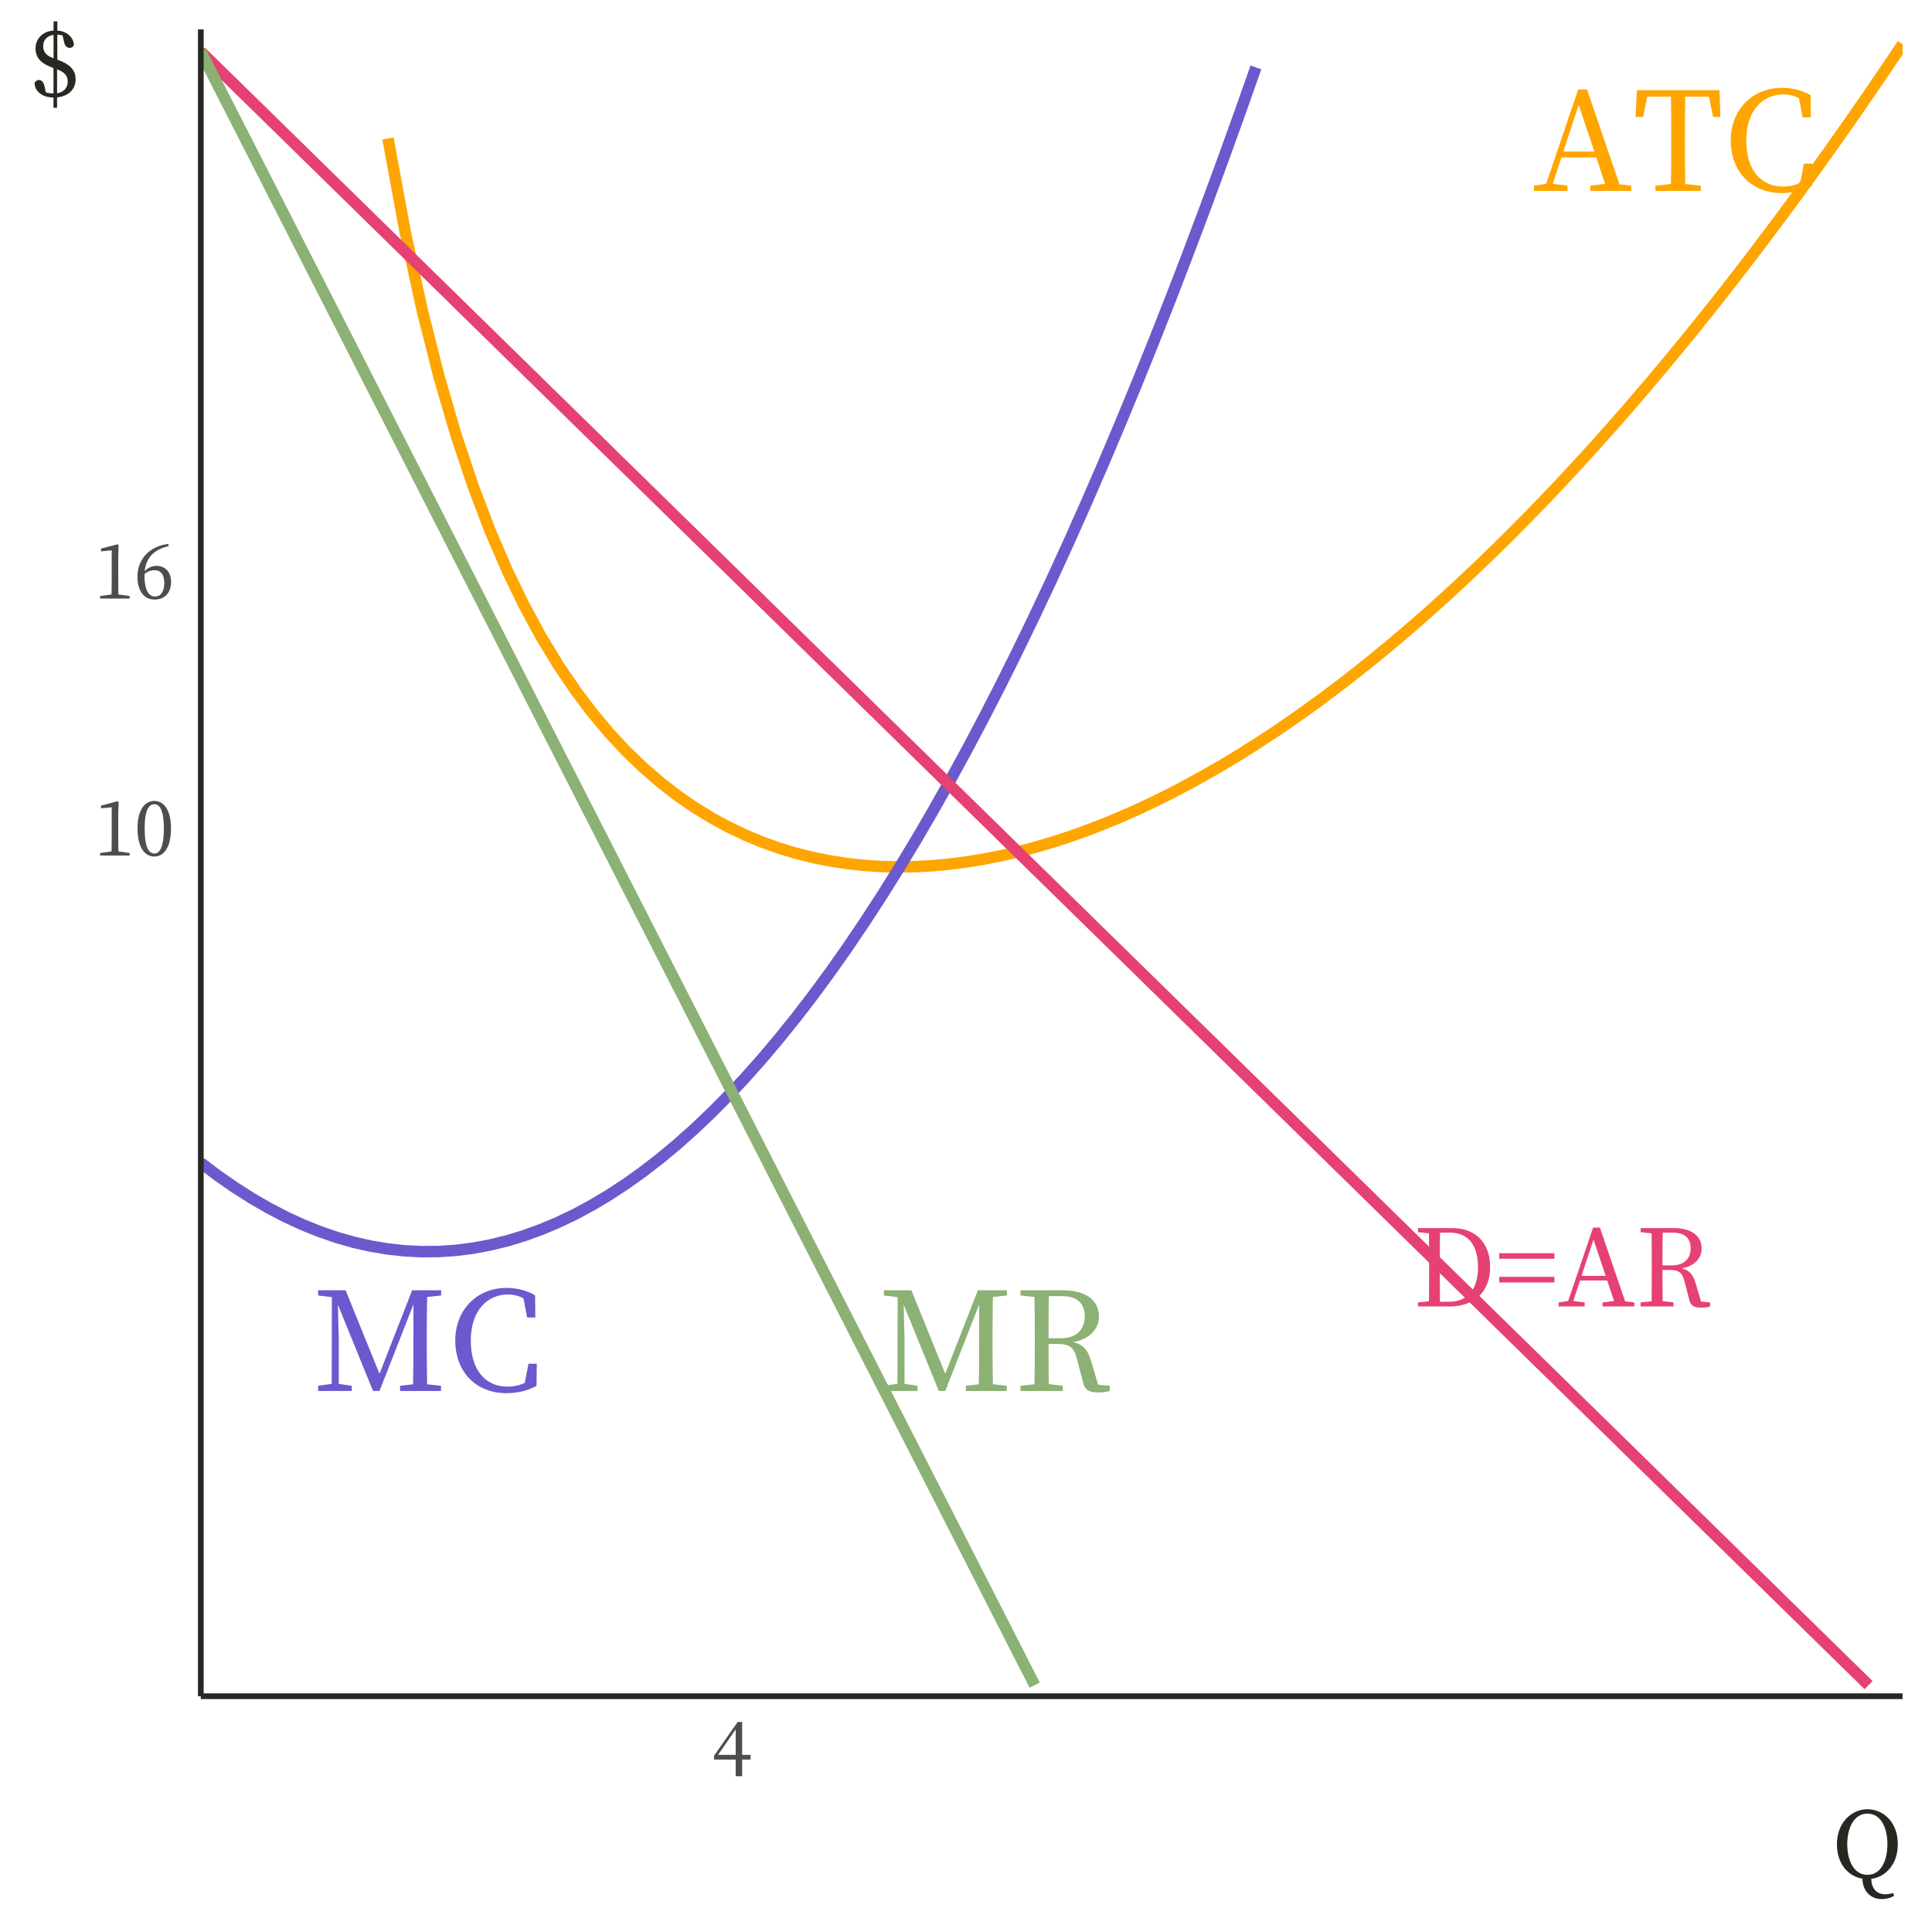
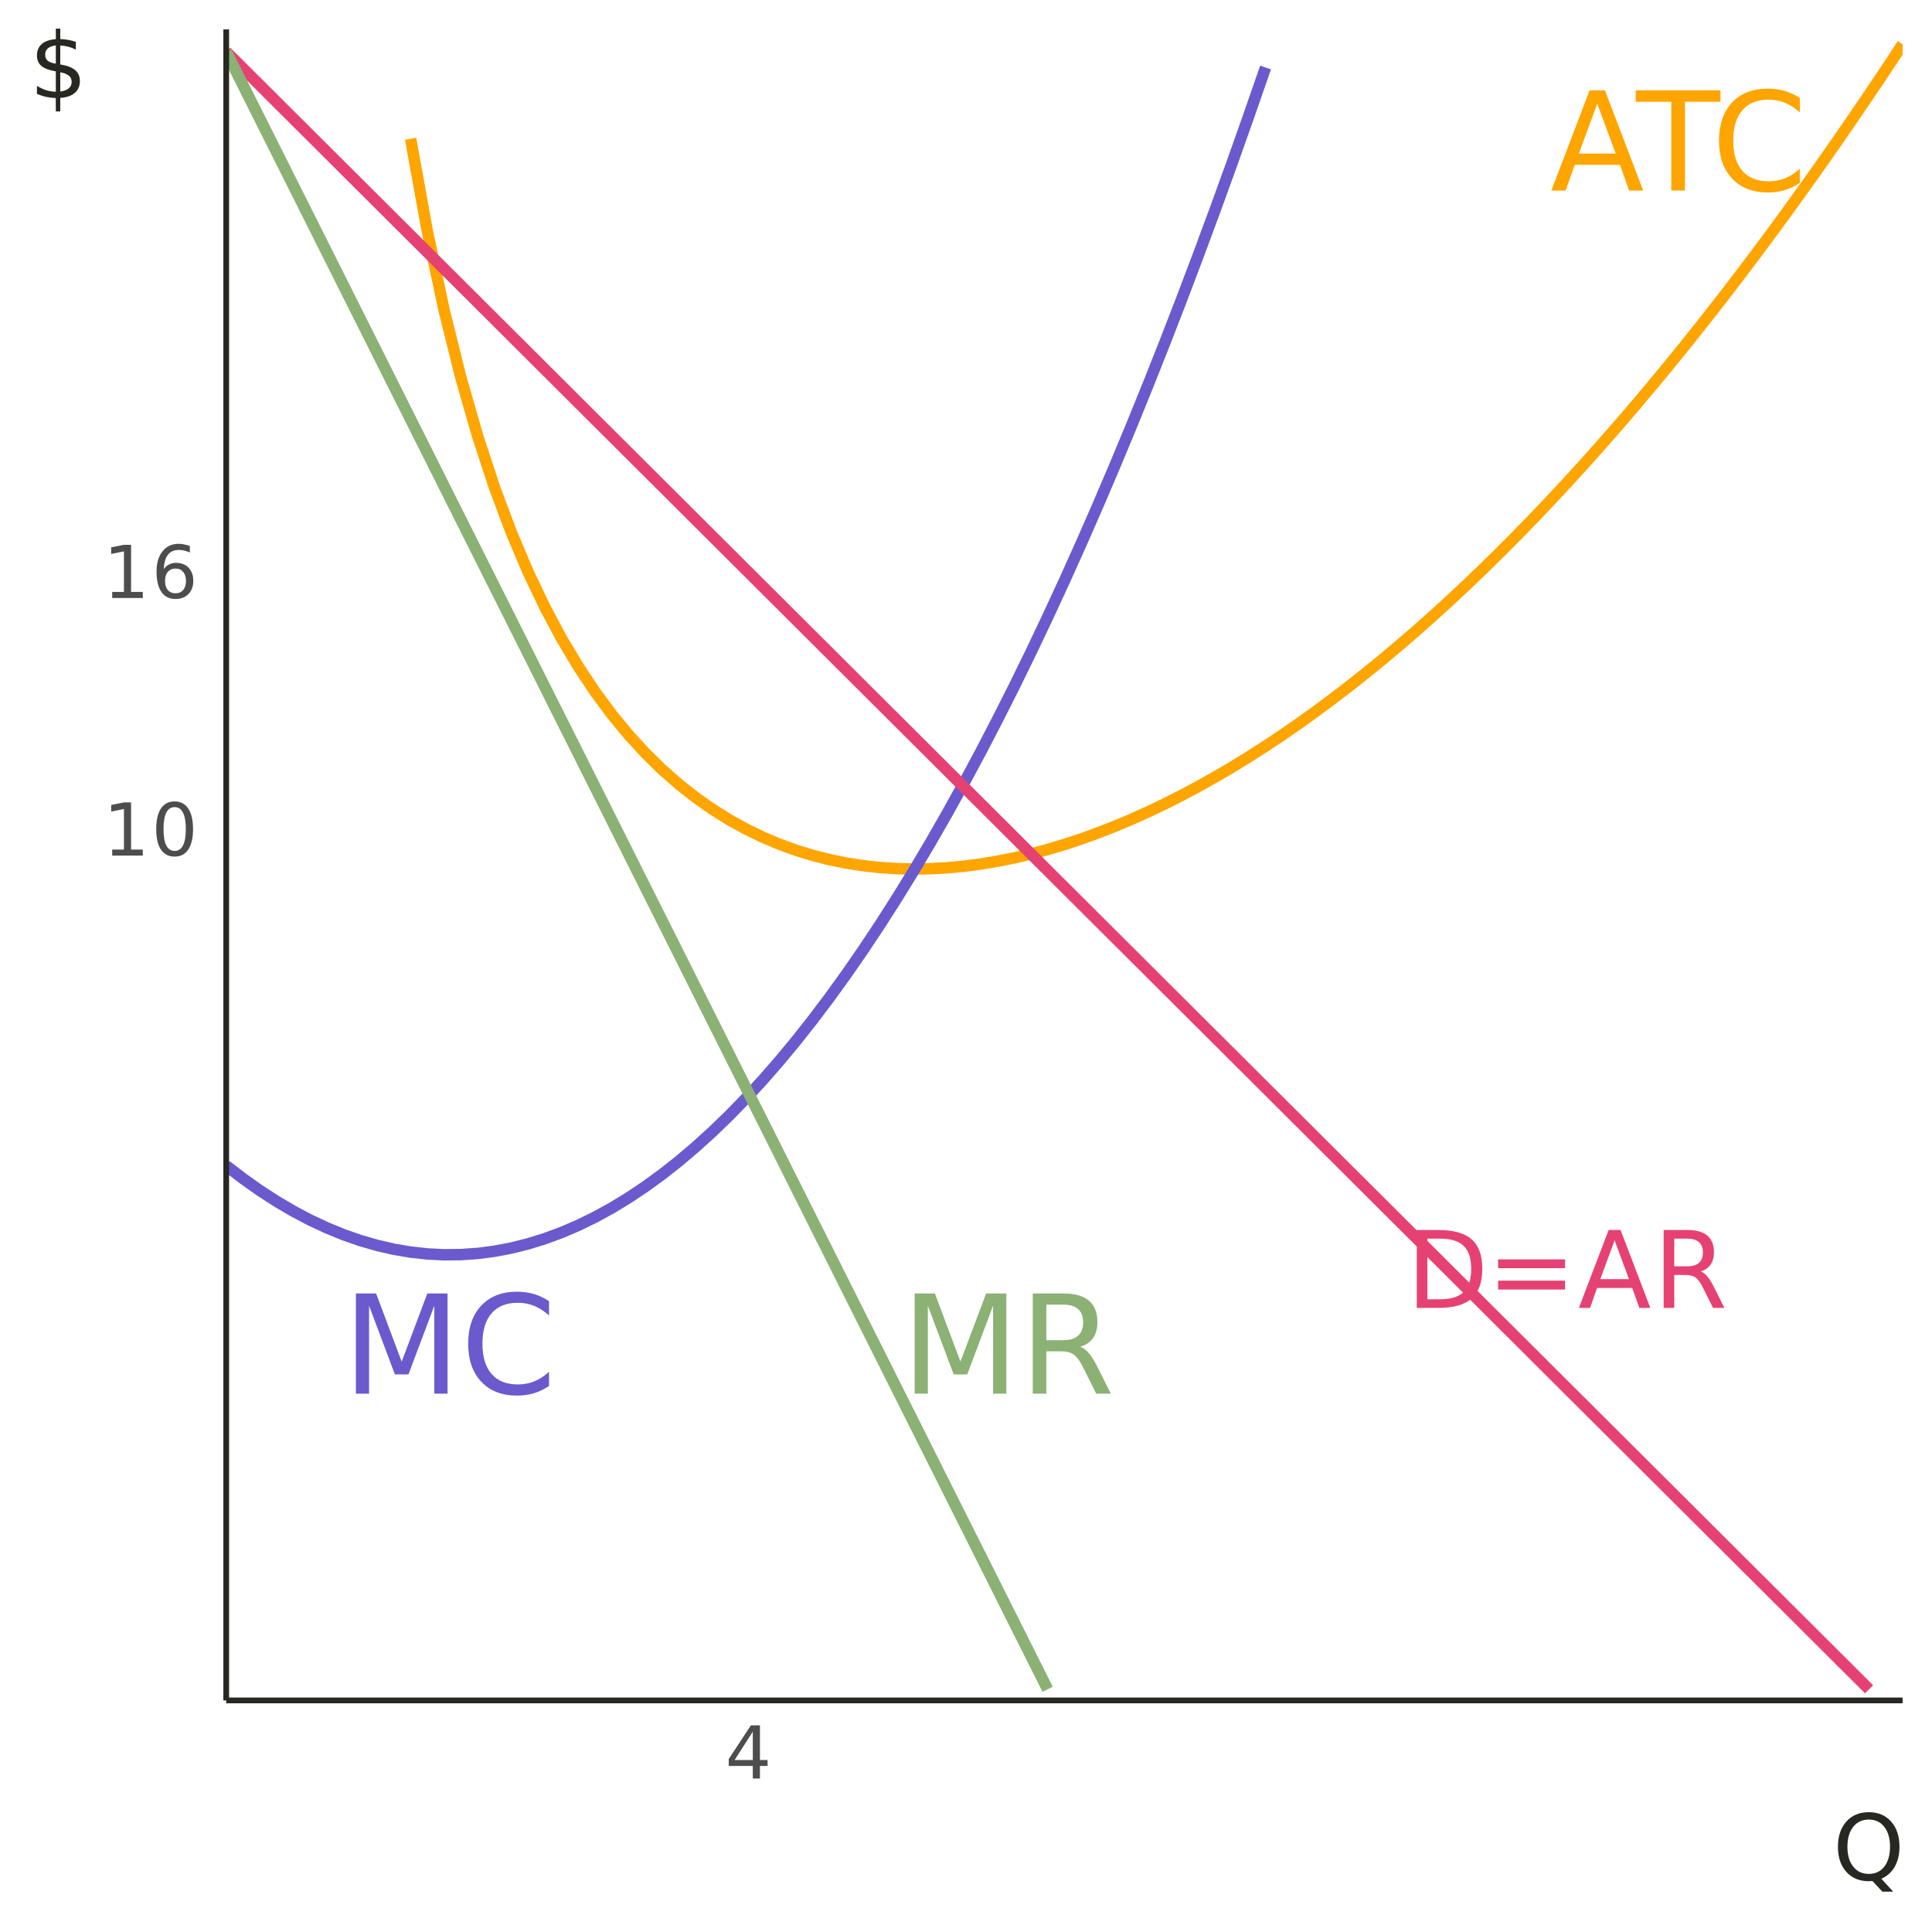
- <svg xmlns="http://www.w3.org/2000/svg" xmlns:xlink="http://www.w3.org/1999/xlink" width="360pt" height="360pt" viewBox="0 0 360 360" version="1.1">
+ <svg xmlns="http://www.w3.org/2000/svg" xmlns:xlink="http://www.w3.org/1999/xlink" width="360" height="360" viewBox="0 0 360 360">
  <defs>
    <g>
-       <symbol overflow="visible" id="glyph0-0">
-         <path style="stroke:none;" d="M 2.562 3.078 L 23.047 3.078 L 23.047 -22.531 L 2.562 -22.531 Z M 12.812 -10.781 L 4.656 -21.25 L 20.953 -21.25 Z M 13.625 -9.734 L 21.766 -20.203 L 21.766 0.75 Z M 4.656 1.797 L 12.812 -8.688 L 20.953 1.797 Z M 3.844 -20.203 L 11.984 -9.734 L 3.844 0.75 Z M 3.844 -20.203 " />
-       </symbol>
-       <symbol overflow="visible" id="glyph0-1">
-         <path style="stroke:none;" d="M 5.688 -7.328 L 8.547 -16.031 L 11.469 -7.328 Z M 16.141 -1.234 L 10.094 -18.906 L 8.453 -18.906 L 2.484 -1.328 L 0.203 -0.969 L 0.203 0 L 6.453 0 L 6.453 -0.969 L 3.719 -1.328 L 5.328 -6.219 L 11.828 -6.219 L 13.469 -1.312 L 10.703 -0.969 L 10.703 0 L 18.344 0 L 18.344 -0.969 Z M 16.141 -1.234 " />
-       </symbol>
-       <symbol overflow="visible" id="glyph0-2">
-         <path style="stroke:none;" d="M 14.219 -17.547 L 15 -13.781 L 16.359 -13.781 L 16.188 -18.766 L 0.797 -18.766 L 0.562 -13.781 L 1.969 -13.781 L 2.734 -17.547 L 7.141 -17.547 C 7.203 -15.078 7.203 -12.578 7.203 -10.062 L 7.203 -8.688 C 7.203 -6.172 7.203 -3.719 7.141 -1.281 L 4.25 -0.969 L 4.25 0 L 12.703 0 L 12.703 -0.969 L 9.812 -1.281 C 9.75 -3.734 9.75 -6.219 9.75 -8.688 L 9.75 -10.062 C 9.75 -12.578 9.75 -15.078 9.812 -17.547 Z M 14.219 -17.547 " />
-       </symbol>
-       <symbol overflow="visible" id="glyph0-3">
-         <path style="stroke:none;" d="M 15 -5.078 L 14.312 -1.516 C 13.234 -1 12.141 -0.812 11.094 -0.812 C 7.062 -0.812 4.25 -3.797 4.25 -9.406 C 4.25 -14.984 7.328 -17.984 11.188 -17.984 C 12.141 -17.984 13.094 -17.766 14.062 -17.281 L 14.75 -13.703 L 16.281 -13.703 L 16.234 -17.828 C 14.391 -18.906 12.5 -19.203 10.891 -19.203 C 5.406 -19.203 1.359 -15.141 1.359 -9.406 C 1.359 -3.562 5.219 0.406 10.891 0.406 C 12.875 0.406 14.75 0 16.5 -0.953 L 16.547 -5.078 Z M 15 -5.078 " />
-       </symbol>
-       <symbol overflow="visible" id="glyph0-4">
-         <path style="stroke:none;" d="M 24 -17.797 L 24 -18.766 L 18.594 -18.766 L 12.516 -3.203 L 6.203 -18.766 L 1.078 -18.766 L 1.078 -17.797 L 3.641 -17.484 L 3.609 -1.328 L 1.078 -0.969 L 1.078 0 L 7.344 0 L 7.344 -0.969 L 4.922 -1.328 L 4.922 -10.219 C 4.922 -10.344 4.812 -13.625 4.766 -16.078 L 11.312 0 L 12.516 0 L 18.844 -16.141 L 18.828 -8.609 C 18.828 -6.141 18.828 -3.688 18.766 -1.25 L 16.344 -0.969 L 16.344 0 L 23.969 0 L 23.969 -0.969 L 21.391 -1.25 C 21.328 -3.734 21.328 -6.219 21.328 -8.688 L 21.328 -10.062 C 21.328 -12.578 21.328 -15.078 21.391 -17.516 Z M 24 -17.797 " />
-       </symbol>
-       <symbol overflow="visible" id="glyph0-5">
-         <path style="stroke:none;" d="M 6.484 -9.828 C 6.484 -12.734 6.484 -15.188 6.531 -17.672 L 8.969 -17.672 C 11.906 -17.672 13.234 -16.281 13.234 -13.875 C 13.234 -11.547 11.75 -9.828 8.766 -9.828 Z M 15.719 -1.172 L 14.422 -5.578 C 13.781 -7.734 12.828 -8.734 11.062 -9.109 C 14.266 -9.688 15.875 -11.656 15.875 -13.859 C 15.875 -16.953 13.375 -18.766 9.109 -18.766 L 1.25 -18.766 L 1.25 -17.797 L 3.859 -17.516 C 3.922 -15.062 3.922 -12.578 3.922 -10.062 L 3.922 -8.688 C 3.922 -6.172 3.922 -3.719 3.859 -1.25 L 1.25 -0.969 L 1.25 0 L 9.141 0 L 9.141 -0.969 L 6.531 -1.281 C 6.484 -3.688 6.484 -6.141 6.484 -8.766 L 7.969 -8.766 C 10.297 -8.766 11.219 -8.25 11.781 -5.969 L 12.938 -1.516 C 13.234 -0.203 14.031 0.281 15.781 0.281 C 16.641 0.281 17.359 0.172 17.906 0 L 17.906 -0.969 Z M 15.719 -1.172 " />
-       </symbol>
-       <symbol overflow="visible" id="glyph1-0">
-         <path style="stroke:none;" d="M 1.984 2.391 L 17.922 2.391 L 17.922 -17.531 L 1.984 -17.531 Z M 9.953 -8.391 L 3.625 -16.531 L 16.297 -16.531 Z M 10.594 -7.562 L 16.938 -15.719 L 16.938 0.578 Z M 3.625 1.391 L 9.953 -6.75 L 16.297 1.391 Z M 2.984 -15.719 L 9.328 -7.562 L 2.984 0.578 Z M 2.984 -15.719 " />
-       </symbol>
-       <symbol overflow="visible" id="glyph1-1">
-         <path style="stroke:none;" d="M 5.078 -0.875 C 5.047 -2.844 5.047 -4.844 5.047 -7.047 L 5.047 -7.812 C 5.047 -9.828 5.047 -11.812 5.078 -13.75 L 6.969 -13.75 C 10.281 -13.75 12.156 -11.5 12.156 -7.297 C 12.156 -3.25 10.281 -0.875 6.797 -0.875 Z M 0.969 -14.609 L 0.969 -13.844 L 3.016 -13.625 C 3.047 -11.719 3.047 -9.766 3.047 -7.812 L 3.047 -7.047 C 3.047 -4.844 3.047 -2.891 3.016 -0.969 L 0.969 -0.75 L 0.969 0 L 6.938 0 C 11.281 0 14.422 -2.609 14.422 -7.297 C 14.422 -12 11.578 -14.609 7.328 -14.609 Z M 0.969 -14.609 " />
-       </symbol>
-       <symbol overflow="visible" id="glyph1-2">
-         <path style="stroke:none;" d="M 10.938 -4.469 L 10.938 -5.516 L 0.656 -5.516 L 0.656 -4.469 Z M 10.938 -8.891 L 10.938 -9.922 L 0.656 -9.922 L 0.656 -8.891 Z M 10.938 -8.891 " />
-       </symbol>
-       <symbol overflow="visible" id="glyph1-3">
-         <path style="stroke:none;" d="M 4.422 -5.703 L 6.656 -12.469 L 8.922 -5.703 Z M 12.547 -0.953 L 7.844 -14.703 L 6.578 -14.703 L 1.938 -1.031 L 0.156 -0.75 L 0.156 0 L 5.016 0 L 5.016 -0.75 L 2.891 -1.031 L 4.141 -4.844 L 9.203 -4.844 L 10.484 -1.016 L 8.328 -0.75 L 8.328 0 L 14.266 0 L 14.266 -0.75 Z M 12.547 -0.953 " />
-       </symbol>
-       <symbol overflow="visible" id="glyph1-4">
-         <path style="stroke:none;" d="M 5.047 -7.656 C 5.047 -9.906 5.047 -11.812 5.078 -13.75 L 6.969 -13.75 C 9.266 -13.75 10.297 -12.672 10.297 -10.797 C 10.297 -8.984 9.141 -7.656 6.812 -7.656 Z M 12.234 -0.922 L 11.219 -4.344 C 10.719 -6.016 9.984 -6.797 8.609 -7.094 C 11.094 -7.531 12.344 -9.062 12.344 -10.781 C 12.344 -13.188 10.406 -14.609 7.094 -14.609 L 0.969 -14.609 L 0.969 -13.844 L 3.016 -13.625 C 3.047 -11.719 3.047 -9.781 3.047 -7.828 L 3.047 -6.75 C 3.047 -4.797 3.047 -2.891 3.016 -0.969 L 0.969 -0.75 L 0.969 0 L 7.109 0 L 7.109 -0.75 L 5.078 -1 C 5.047 -2.875 5.047 -4.781 5.047 -6.812 L 6.203 -6.812 C 8.016 -6.812 8.719 -6.422 9.156 -4.641 L 10.062 -1.172 C 10.297 -0.156 10.922 0.219 12.266 0.219 C 12.953 0.219 13.5 0.141 13.922 0 L 13.922 -0.75 Z M 12.234 -0.922 " />
-       </symbol>
-       <symbol overflow="visible" id="glyph2-0">
-         <path style="stroke:none;" d="M 1.359 1.625 L 12.234 1.625 L 12.234 -11.969 L 1.359 -11.969 Z M 6.797 -5.719 L 2.469 -11.281 L 11.125 -11.281 Z M 7.234 -5.172 L 11.547 -10.719 L 11.547 0.391 Z M 2.469 0.953 L 6.797 -4.609 L 11.125 0.953 Z M 2.031 -10.719 L 6.359 -5.172 L 2.031 0.391 Z M 2.031 -10.719 " />
-       </symbol>
-       <symbol overflow="visible" id="glyph2-1">
-         <path style="stroke:none;" d="M 4.516 -0.766 C 4.5 -1.547 4.484 -2.359 4.484 -3.141 L 4.484 -7.812 L 4.547 -9.969 L 4.344 -10.109 L 1.281 -9.312 L 1.281 -8.797 L 3.266 -8.984 L 3.266 -3.141 C 3.266 -2.359 3.25 -1.547 3.234 -0.766 L 1.109 -0.469 L 1.109 0 L 6.609 0 L 6.609 -0.469 Z M 4.516 -0.766 " />
-       </symbol>
-       <symbol overflow="visible" id="glyph2-2">
-         <path style="stroke:none;" d="M 1.938 -5.062 C 1.938 -8.625 2.797 -9.562 3.75 -9.562 C 4.656 -9.562 5.516 -8.625 5.516 -5.062 C 5.516 -1.359 4.656 -0.375 3.75 -0.375 C 2.797 -0.375 1.938 -1.344 1.938 -5.062 Z M 3.75 -10.172 C 2.141 -10.172 0.609 -8.781 0.609 -5.062 C 0.609 -1.203 2.141 0.188 3.75 0.188 C 5.312 0.188 6.844 -1.203 6.844 -5.062 C 6.844 -8.781 5.312 -10.172 3.75 -10.172 Z M 3.75 -10.172 " />
-       </symbol>
-       <symbol overflow="visible" id="glyph2-3">
-         <path style="stroke:none;" d="M 1.906 -4.562 C 2.484 -5.094 3.188 -5.281 3.812 -5.281 C 4.875 -5.281 5.594 -4.547 5.594 -2.875 C 5.594 -1.203 4.875 -0.375 3.859 -0.375 C 2.641 -0.375 1.906 -1.688 1.906 -4.266 Z M 6.328 -10.172 C 2.656 -9.734 0.594 -7.156 0.594 -4.078 C 0.594 -1.406 1.828 0.188 3.812 0.188 C 5.609 0.188 6.859 -1 6.859 -3.094 C 6.859 -4.922 5.781 -6.094 4.156 -6.094 C 3.344 -6.094 2.562 -5.75 1.938 -5.109 C 2.203 -7.547 3.578 -9.109 6.422 -9.781 Z M 6.328 -10.172 " />
-       </symbol>
-       <symbol overflow="visible" id="glyph2-4">
-         <path style="stroke:none;" d="M 1.156 -3.969 L 4.438 -8.719 L 4.438 -3.969 Z M 7.219 -3.969 L 5.641 -3.969 L 5.641 -10.109 L 4.812 -10.109 L 0.406 -3.812 L 0.406 -3.094 L 4.438 -3.094 L 4.438 0 L 5.641 0 L 5.641 -3.094 L 7.219 -3.094 Z M 7.219 -3.969 " />
-       </symbol>
-       <symbol overflow="visible" id="glyph3-0">
-         <path style="stroke:none;" d="M 1.703 2.047 L 15.297 2.047 L 15.297 -14.953 L 1.703 -14.953 Z M 8.5 -7.156 L 3.094 -14.109 L 13.906 -14.109 Z M 9.047 -6.453 L 14.453 -13.406 L 14.453 0.5 Z M 3.094 1.188 L 8.5 -5.766 L 13.906 1.188 Z M 2.547 -13.406 L 7.953 -6.453 L 2.547 0.5 Z M 2.547 -13.406 " />
-       </symbol>
-       <symbol overflow="visible" id="glyph3-1">
-         <path style="stroke:none;" d="M 2.828 -6.234 C 2.828 -9.156 4 -11.938 6.594 -11.938 C 9.188 -11.938 10.312 -9.156 10.312 -6.234 C 10.312 -3.297 9.188 -0.531 6.594 -0.531 C 4 -0.531 2.828 -3.297 2.828 -6.234 Z M 11.375 2.859 C 10.797 3.016 10.359 3.094 9.938 3.094 C 8.344 3.094 7.344 2.062 7.312 0.219 C 9.969 -0.141 12.25 -2.484 12.25 -6.234 C 12.25 -10.438 9.484 -12.75 6.594 -12.75 C 3.672 -12.75 0.906 -10.312 0.906 -6.234 C 0.906 -2.469 3.094 -0.234 5.656 0.188 C 5.688 2.234 6.938 3.984 9.281 3.984 C 10.047 3.984 10.906 3.781 11.562 3.359 Z M 11.375 2.859 " />
-       </symbol>
-       <symbol overflow="visible" id="glyph3-2">
-         <path style="stroke:none;" d="M 5.156 -5.031 C 6.562 -4.453 7.141 -3.875 7.141 -2.75 C 7.141 -1.547 6.359 -0.734 5.156 -0.562 Z M 4.5 -7.078 C 3.25 -7.516 2.562 -8.188 2.562 -9.328 C 2.562 -10.562 3.359 -11.281 4.5 -11.453 Z M 5.203 -6.812 L 5.203 -11.484 C 5.531 -11.469 5.844 -11.422 6.188 -11.344 L 6.438 -10.172 C 6.641 -9.25 7.109 -9.016 7.5 -9.016 C 7.875 -9.016 8.172 -9.203 8.297 -9.594 C 8.172 -11.078 6.906 -12.125 5.203 -12.25 L 5.203 -13.953 L 4.5 -13.953 L 4.5 -12.25 C 2.531 -12.125 1.141 -10.75 1.141 -8.938 C 1.141 -7.109 2.25 -6.109 4.188 -5.375 L 4.484 -5.266 L 4.484 -0.531 C 4.016 -0.547 3.531 -0.594 3.062 -0.719 L 2.812 -1.891 C 2.594 -2.781 2.203 -3.031 1.766 -3.031 C 1.375 -3.031 1.125 -2.828 0.953 -2.438 C 1.047 -0.828 2.484 0.219 4.484 0.234 L 4.484 2.141 L 5.156 2.141 L 5.156 0.203 C 7.281 0 8.609 -1.312 8.609 -3.141 C 8.609 -4.672 7.844 -5.859 5.328 -6.781 Z M 5.203 -6.812 " />
-       </symbol>
+       <g id="glyph-0-0">
+         <path d="M 1.281 4.531 L 1.281 -18.062 L 14.078 -18.062 L 14.078 4.531 Z M 2.719 3.094 L 12.656 3.094 L 12.656 -16.625 L 2.719 -16.625 Z M 2.719 3.094 " />
+       </g>
+       <g id="glyph-0-1">
+         <path d="M 8.75 -16.188 L 5.328 -6.891 L 12.188 -6.891 Z M 7.328 -18.672 L 10.188 -18.672 L 17.312 0 L 14.688 0 L 12.984 -4.797 L 4.562 -4.797 L 2.859 0 L 0.203 0 Z M 7.328 -18.672 " />
+       </g>
+       <g id="glyph-0-2">
+         <path d="M -0.078 -18.672 L 15.719 -18.672 L 15.719 -16.547 L 9.094 -16.547 L 9.094 0 L 6.547 0 L 6.547 -16.547 L -0.078 -16.547 Z M -0.078 -18.672 " />
+       </g>
+       <g id="glyph-0-3">
+         <path d="M 16.5 -17.234 L 16.5 -14.562 C 15.645 -15.352 14.734 -15.945 13.766 -16.344 C 12.805 -16.738 11.785 -16.938 10.703 -16.938 C 8.566 -16.938 6.93 -16.281 5.797 -14.969 C 4.66 -13.664 4.094 -11.781 4.094 -9.312 C 4.094 -6.852 4.66 -4.973 5.797 -3.672 C 6.93 -2.367 8.566 -1.719 10.703 -1.719 C 11.785 -1.719 12.805 -1.91 13.766 -2.297 C 14.734 -2.691 15.645 -3.285 16.5 -4.078 L 16.5 -1.438 C 15.613 -0.832 14.676 -0.379 13.688 -0.078 C 12.695 0.211 11.648 0.359 10.547 0.359 C 7.723 0.359 5.5 -0.504 3.875 -2.234 C 2.25 -3.961 1.438 -6.32 1.438 -9.312 C 1.438 -12.312 2.25 -14.676 3.875 -16.406 C 5.5 -18.133 7.723 -19 10.547 -19 C 11.672 -19 12.723 -18.852 13.703 -18.562 C 14.691 -18.27 15.625 -17.828 16.5 -17.234 Z M 16.5 -17.234 " />
+       </g>
+       <g id="glyph-0-4">
+         <path d="M 2.516 -18.672 L 6.281 -18.672 L 11.047 -5.969 L 15.828 -18.672 L 19.594 -18.672 L 19.594 0 L 17.125 0 L 17.125 -16.391 L 12.312 -3.594 L 9.781 -3.594 L 4.969 -16.391 L 4.969 0 L 2.516 0 Z M 2.516 -18.672 " />
+       </g>
+       <g id="glyph-0-5">
+         <path d="M 11.359 -8.75 C 11.898 -8.57 12.426 -8.18 12.938 -7.578 C 13.457 -6.973 13.977 -6.148 14.5 -5.109 L 17.062 0 L 14.344 0 L 11.953 -4.797 C 11.336 -6.047 10.738 -6.875 10.156 -7.281 C 9.582 -7.688 8.797 -7.891 7.797 -7.891 L 5.047 -7.891 L 5.047 0 L 2.516 0 L 2.516 -18.672 L 8.219 -18.672 C 10.352 -18.672 11.941 -18.223 12.984 -17.328 C 14.035 -16.441 14.562 -15.098 14.562 -13.297 C 14.562 -12.117 14.289 -11.141 13.75 -10.359 C 13.207 -9.586 12.41 -9.051 11.359 -8.75 Z M 5.047 -16.594 L 5.047 -9.969 L 8.219 -9.969 C 9.438 -9.969 10.352 -10.25 10.969 -10.812 C 11.594 -11.375 11.906 -12.203 11.906 -13.297 C 11.906 -14.391 11.594 -15.211 10.969 -15.766 C 10.352 -16.316 9.438 -16.594 8.219 -16.594 Z M 5.047 -16.594 " />
+       </g>
+       <g id="glyph-1-0">
+         <path d="M 1 3.516 L 1 -14.047 L 10.953 -14.047 L 10.953 3.516 Z M 2.109 2.406 L 9.844 2.406 L 9.844 -12.922 L 2.109 -12.922 Z M 2.109 2.406 " />
+       </g>
+       <g id="glyph-1-1">
+         <path d="M 3.922 -12.906 L 3.922 -1.609 L 6.297 -1.609 C 8.297 -1.609 9.758 -2.062 10.688 -2.969 C 11.625 -3.883 12.094 -5.32 12.094 -7.281 C 12.094 -9.219 11.625 -10.641 10.688 -11.547 C 9.758 -12.453 8.297 -12.906 6.297 -12.906 Z M 1.953 -14.516 L 5.984 -14.516 C 8.805 -14.516 10.875 -13.93 12.188 -12.766 C 13.5 -11.598 14.156 -9.77 14.156 -7.281 C 14.156 -4.77 13.492 -2.926 12.172 -1.75 C 10.848 -0.582 8.785 0 5.984 0 L 1.953 0 Z M 1.953 -14.516 " />
+       </g>
+       <g id="glyph-1-2">
+         <path d="M 2.109 -9.047 L 14.578 -9.047 L 14.578 -7.406 L 2.109 -7.406 Z M 2.109 -5.078 L 14.578 -5.078 L 14.578 -3.422 L 2.109 -3.422 Z M 2.109 -5.078 " />
+       </g>
+       <g id="glyph-1-3">
+         <path d="M 6.812 -12.594 L 4.141 -5.359 L 9.484 -5.359 Z M 5.703 -14.516 L 7.922 -14.516 L 13.469 0 L 11.422 0 L 10.094 -3.719 L 3.547 -3.719 L 2.234 0 L 0.156 0 Z M 5.703 -14.516 " />
+       </g>
+       <g id="glyph-1-4">
+         <path d="M 8.844 -6.812 C 9.258 -6.664 9.664 -6.359 10.062 -5.891 C 10.469 -5.422 10.875 -4.781 11.281 -3.969 L 13.266 0 L 11.156 0 L 9.297 -3.719 C 8.816 -4.695 8.352 -5.344 7.906 -5.656 C 7.457 -5.977 6.844 -6.141 6.062 -6.141 L 3.922 -6.141 L 3.922 0 L 1.953 0 L 1.953 -14.516 L 6.391 -14.516 C 8.047 -14.516 9.281 -14.164 10.094 -13.469 C 10.914 -12.781 11.328 -11.738 11.328 -10.344 C 11.328 -9.426 11.113 -8.664 10.688 -8.062 C 10.27 -7.457 9.656 -7.039 8.844 -6.812 Z M 3.922 -12.906 L 3.922 -7.75 L 6.391 -7.75 C 7.336 -7.75 8.051 -7.969 8.531 -8.406 C 9.02 -8.844 9.266 -9.488 9.266 -10.344 C 9.266 -11.188 9.02 -11.82 8.531 -12.25 C 8.051 -12.688 7.336 -12.906 6.391 -12.906 Z M 3.922 -12.906 " />
+       </g>
+       <g id="glyph-2-0">
+         <path d="M 0.672 2.406 L 0.672 -9.578 L 7.469 -9.578 L 7.469 2.406 Z M 1.438 1.641 L 6.719 1.641 L 6.719 -8.828 L 1.438 -8.828 Z M 1.438 1.641 " />
+       </g>
+       <g id="glyph-2-1">
+         <path d="M 1.688 -1.125 L 3.875 -1.125 L 3.875 -8.688 L 1.5 -8.203 L 1.5 -9.438 L 3.859 -9.906 L 5.203 -9.906 L 5.203 -1.125 L 7.391 -1.125 L 7.391 0 L 1.688 0 Z M 1.688 -1.125 " />
+       </g>
+       <g id="glyph-2-2">
+         <path d="M 4.328 -9.031 C 3.629 -9.031 3.109 -8.688 2.766 -8 C 2.422 -7.32 2.25 -6.301 2.25 -4.938 C 2.25 -3.582 2.422 -2.566 2.766 -1.891 C 3.109 -1.211 3.629 -0.875 4.328 -0.875 C 5.016 -0.875 5.531 -1.211 5.875 -1.891 C 6.227 -2.566 6.406 -3.582 6.406 -4.938 C 6.406 -6.301 6.227 -7.32 5.875 -8 C 5.531 -8.688 5.016 -9.031 4.328 -9.031 Z M 4.328 -10.094 C 5.43 -10.094 6.273 -9.648 6.859 -8.766 C 7.453 -7.891 7.75 -6.613 7.75 -4.938 C 7.75 -3.27 7.453 -2 6.859 -1.125 C 6.273 -0.25 5.43 0.188 4.328 0.188 C 3.211 0.188 2.359 -0.25 1.766 -1.125 C 1.18 -2 0.891 -3.27 0.891 -4.938 C 0.891 -6.613 1.18 -7.891 1.766 -8.766 C 2.359 -9.648 3.211 -10.094 4.328 -10.094 Z M 4.328 -10.094 " />
+       </g>
+       <g id="glyph-2-3">
+         <path d="M 4.484 -5.484 C 3.879 -5.484 3.398 -5.273 3.047 -4.859 C 2.703 -4.453 2.531 -3.891 2.531 -3.172 C 2.531 -2.461 2.703 -1.898 3.047 -1.484 C 3.398 -1.078 3.879 -0.875 4.484 -0.875 C 5.086 -0.875 5.562 -1.078 5.906 -1.484 C 6.258 -1.898 6.438 -2.461 6.438 -3.172 C 6.438 -3.891 6.258 -4.453 5.906 -4.859 C 5.562 -5.273 5.086 -5.484 4.484 -5.484 Z M 7.156 -9.688 L 7.156 -8.469 C 6.812 -8.625 6.469 -8.742 6.125 -8.828 C 5.781 -8.91 5.441 -8.953 5.109 -8.953 C 4.223 -8.953 3.547 -8.656 3.078 -8.062 C 2.617 -7.469 2.352 -6.566 2.281 -5.359 C 2.539 -5.742 2.867 -6.035 3.266 -6.234 C 3.66 -6.441 4.094 -6.547 4.562 -6.547 C 5.562 -6.547 6.348 -6.242 6.922 -5.641 C 7.504 -5.035 7.797 -4.211 7.797 -3.172 C 7.797 -2.16 7.492 -1.348 6.891 -0.734 C 6.285 -0.117 5.484 0.188 4.484 0.188 C 3.336 0.188 2.461 -0.25 1.859 -1.125 C 1.254 -2 0.953 -3.27 0.953 -4.938 C 0.953 -6.508 1.32 -7.758 2.062 -8.688 C 2.801 -9.625 3.801 -10.094 5.062 -10.094 C 5.395 -10.094 5.734 -10.055 6.078 -9.984 C 6.422 -9.922 6.781 -9.82 7.156 -9.688 Z M 7.156 -9.688 " />
+       </g>
+       <g id="glyph-2-4">
+         <path d="M 5.141 -8.734 L 1.75 -3.453 L 5.141 -3.453 Z M 4.781 -9.906 L 6.469 -9.906 L 6.469 -3.453 L 7.891 -3.453 L 7.891 -2.344 L 6.469 -2.344 L 6.469 0 L 5.141 0 L 5.141 -2.344 L 0.656 -2.344 L 0.656 -3.625 Z M 4.781 -9.906 " />
+       </g>
+       <g id="glyph-3-0">
+         <path d="M 0.844 3 L 0.844 -11.984 L 9.344 -11.984 L 9.344 3 Z M 1.797 2.062 L 8.406 2.062 L 8.406 -11.031 L 1.797 -11.031 Z M 1.797 2.062 " />
+       </g>
+       <g id="glyph-3-1">
+         <path d="M 6.703 -11.25 C 5.484 -11.25 4.516 -10.797 3.797 -9.891 C 3.078 -8.984 2.719 -7.75 2.719 -6.188 C 2.719 -4.625 3.078 -3.391 3.797 -2.484 C 4.516 -1.578 5.484 -1.125 6.703 -1.125 C 7.922 -1.125 8.883 -1.578 9.594 -2.484 C 10.301 -3.391 10.656 -4.625 10.656 -6.188 C 10.656 -7.75 10.301 -8.984 9.594 -9.891 C 8.883 -10.797 7.922 -11.25 6.703 -11.25 Z M 9.047 -0.219 L 11.25 2.188 L 9.234 2.188 L 7.391 0.203 C 7.211 0.211 7.07 0.219 6.969 0.219 C 6.875 0.227 6.785 0.234 6.703 0.234 C 4.953 0.234 3.555 -0.344 2.516 -1.5 C 1.473 -2.664 0.953 -4.227 0.953 -6.188 C 0.953 -8.145 1.473 -9.707 2.516 -10.875 C 3.555 -12.039 4.953 -12.625 6.703 -12.625 C 8.441 -12.625 9.828 -12.039 10.859 -10.875 C 11.898 -9.707 12.422 -8.145 12.422 -6.188 C 12.422 -4.75 12.129 -3.516 11.547 -2.484 C 10.973 -1.461 10.141 -0.707 9.047 -0.219 Z M 9.047 -0.219 " />
+       </g>
+       <g id="glyph-3-2">
+         <path d="M 5.75 2.5 L 4.922 2.5 L 4.906 0 C 4.32 -0.008 3.738 -0.078 3.156 -0.203 C 2.582 -0.328 2 -0.516 1.406 -0.766 L 1.406 -2.266 C 1.977 -1.91 2.551 -1.641 3.125 -1.453 C 3.707 -1.273 4.305 -1.18 4.922 -1.172 L 4.922 -4.969 C 3.691 -5.164 2.797 -5.5 2.234 -5.969 C 1.68 -6.445 1.406 -7.102 1.406 -7.938 C 1.406 -8.832 1.707 -9.539 2.312 -10.062 C 2.914 -10.582 3.785 -10.883 4.922 -10.969 L 4.922 -12.922 L 5.75 -12.922 L 5.75 -10.984 C 6.258 -10.961 6.754 -10.91 7.234 -10.828 C 7.711 -10.742 8.188 -10.625 8.656 -10.469 L 8.656 -9.016 C 8.188 -9.254 7.711 -9.438 7.234 -9.562 C 6.754 -9.688 6.258 -9.758 5.75 -9.781 L 5.75 -6.25 C 7 -6.051 7.922 -5.703 8.516 -5.203 C 9.109 -4.703 9.406 -4.02 9.406 -3.156 C 9.406 -2.227 9.086 -1.492 8.453 -0.953 C 7.828 -0.41 6.926 -0.098 5.75 -0.016 Z M 4.922 -6.391 L 4.922 -9.797 C 4.273 -9.723 3.781 -9.539 3.438 -9.25 C 3.102 -8.957 2.938 -8.566 2.938 -8.078 C 2.938 -7.598 3.094 -7.223 3.406 -6.953 C 3.719 -6.691 4.223 -6.504 4.922 -6.391 Z M 5.75 -4.797 L 5.75 -1.203 C 6.445 -1.297 6.973 -1.492 7.328 -1.797 C 7.691 -2.109 7.875 -2.508 7.875 -3 C 7.875 -3.488 7.703 -3.875 7.359 -4.156 C 7.016 -4.445 6.477 -4.66 5.75 -4.797 Z M 5.75 -4.797 " />
+       </g>
    </g>
-     <clipPath id="clip1">
-       <path d="M 71 7 L 354.523 7 L 354.523 163 L 71 163 Z M 71 7 " />
+     <clipPath id="clip-0">
+       <path clip-rule="nonzero" d="M 75 7 L 354.523 7 L 354.523 163 L 75 163 Z M 75 7 " />
    </clipPath>
-     <clipPath id="clip2">
-       <path d="M 37.418 11 L 236 11 L 236 235 L 37.418 235 Z M 37.418 11 " />
+     <clipPath id="clip-1">
+       <path clip-rule="nonzero" d="M 42.152 11 L 237 11 L 237 235 L 42.152 235 Z M 42.152 11 " />
    </clipPath>
-     <clipPath id="clip3">
-       <path d="M 37.418 8 L 350 8 L 350 316 L 37.418 316 Z M 37.418 8 " />
+     <clipPath id="clip-2">
+       <path clip-rule="nonzero" d="M 42.152 8 L 350 8 L 350 316 L 42.152 316 Z M 42.152 8 " />
    </clipPath>
-     <clipPath id="clip4">
-       <path d="M 37.418 8 L 194 8 L 194 316 L 37.418 316 Z M 37.418 8 " />
+     <clipPath id="clip-3">
+       <path clip-rule="nonzero" d="M 42.152 8 L 197 8 L 197 316 L 42.152 316 Z M 42.152 8 " />
    </clipPath>
  </defs>
-   <g id="surface449">
-     <rect x="0" y="0" width="360" height="360" style="fill:rgb(100%,100%,100%);fill-opacity:1;stroke:none;" />
-     <g clip-path="url(#clip1)" clip-rule="nonzero">
-       <path style="fill:none;stroke-width:2.134;stroke-linecap:butt;stroke-linejoin:round;stroke:rgb(100%,64.706%,0%);stroke-opacity:1;stroke-miterlimit:10;" d="M 72.297 25.805 L 75.469 43.062 L 78.641 57.688 L 81.812 70.227 L 84.98 81.086 L 88.152 90.566 L 91.324 98.902 L 94.496 106.277 L 97.668 112.828 L 100.836 118.672 L 104.008 123.898 L 107.18 128.586 L 110.352 132.797 L 113.52 136.578 L 116.691 139.98 L 119.863 143.035 L 123.035 145.777 L 126.207 148.234 L 129.375 150.426 L 132.547 152.375 L 135.719 154.098 L 138.891 155.609 L 142.062 156.926 L 145.23 158.055 L 148.402 159.012 L 151.574 159.801 L 154.746 160.434 L 157.918 160.918 L 161.086 161.258 L 164.258 161.461 L 167.43 161.535 L 170.602 161.484 L 173.77 161.309 L 176.941 161.016 L 180.113 160.609 L 183.285 160.094 L 186.457 159.469 L 189.625 158.738 L 192.797 157.906 L 195.969 156.977 L 199.141 155.949 L 202.312 154.824 L 205.48 153.605 L 208.652 152.297 L 211.824 150.898 L 214.996 149.41 L 218.164 147.836 L 221.336 146.172 L 224.508 144.426 L 227.68 142.598 L 230.852 140.684 L 234.02 138.691 L 237.191 136.617 L 240.363 134.461 L 243.535 132.23 L 246.707 129.918 L 249.875 127.527 L 253.047 125.062 L 256.219 122.52 L 259.391 119.902 L 262.559 117.211 L 265.73 114.445 L 268.902 111.602 L 272.074 108.688 L 275.246 105.699 L 278.414 102.641 L 281.586 99.508 L 284.758 96.305 L 287.93 93.031 L 291.102 89.684 L 294.27 86.266 L 297.441 82.777 L 300.613 79.219 L 303.785 75.594 L 306.953 71.895 L 310.125 68.129 L 313.297 64.293 L 316.469 60.387 L 319.641 56.414 L 322.809 52.375 L 325.98 48.266 L 329.152 44.086 L 332.324 39.84 L 335.496 35.527 L 338.664 31.148 L 341.836 26.699 L 345.008 22.188 L 348.18 17.605 L 351.348 12.957 L 354.52 8.238 " />
-     </g>
-     <g style="fill:rgb(100%,64.706%,0%);fill-opacity:1;">
-       <use xlink:href="#glyph0-1" x="285.621" y="35.57" />
-       <use xlink:href="#glyph0-2" x="304.212" y="35.57" />
-       <use xlink:href="#glyph0-3" x="321.139" y="35.57" />
-     </g>
-     <g clip-path="url(#clip2)" clip-rule="nonzero">
-       <path style="fill:none;stroke-width:2.134;stroke-linecap:butt;stroke-linejoin:round;stroke:rgb(41.569%,35.294%,80.392%);stroke-opacity:1;stroke-miterlimit:10;" d="M 37.418 216.68 L 40.586 219.07 L 43.758 221.273 L 46.93 223.293 L 50.102 225.125 L 53.273 226.773 L 56.441 228.23 L 59.613 229.504 L 62.785 230.594 L 65.957 231.492 L 69.125 232.207 L 72.297 232.734 L 75.469 233.078 L 78.641 233.23 L 81.812 233.203 L 84.98 232.984 L 88.152 232.582 L 91.324 231.988 L 94.496 231.215 L 97.668 230.25 L 100.836 229.102 L 104.008 227.766 L 107.18 226.246 L 110.352 224.535 L 113.52 222.641 L 116.691 220.559 L 119.863 218.293 L 123.035 215.84 L 126.207 213.199 L 129.375 210.375 L 132.547 207.359 L 135.719 204.16 L 138.891 200.777 L 142.062 197.203 L 145.23 193.445 L 148.402 189.5 L 151.574 185.371 L 154.746 181.055 L 157.918 176.551 L 161.086 171.859 L 164.258 166.984 L 167.43 161.922 L 170.602 156.672 L 173.77 151.238 L 176.941 145.617 L 180.113 139.809 L 183.285 133.812 L 186.457 127.633 L 189.625 121.266 L 192.797 114.711 L 195.969 107.973 L 199.141 101.047 L 202.312 93.934 L 205.48 86.637 L 208.652 79.152 L 211.824 71.48 L 214.996 63.621 L 218.164 55.578 L 221.336 47.348 L 224.508 38.93 L 227.68 30.328 L 230.852 21.535 L 234.02 12.562 " />
-     </g>
-     <g style="fill:rgb(41.569%,35.294%,80.392%);fill-opacity:1;">
-       <use xlink:href="#glyph0-4" x="58.199" y="259.191" />
-       <use xlink:href="#glyph0-3" x="83.474" y="259.191" />
-     </g>
-     <g clip-path="url(#clip3)" clip-rule="nonzero">
-       <path style="fill:none;stroke-width:2.134;stroke-linecap:butt;stroke-linejoin:round;stroke:rgb(90.196%,25.49%,45.098%);stroke-opacity:1;stroke-miterlimit:10;" d="M 37.418 9.621 L 40.586 12.727 L 53.273 25.148 L 56.441 28.254 L 59.613 31.363 L 65.957 37.574 L 69.125 40.68 L 81.812 53.102 L 84.98 56.207 L 88.152 59.312 L 91.324 62.422 L 97.668 68.633 L 100.836 71.738 L 110.352 81.055 L 113.52 84.16 L 119.863 90.371 L 123.035 93.48 L 126.207 96.586 L 129.375 99.691 L 142.062 112.113 L 145.23 115.219 L 148.402 118.324 L 151.574 121.434 L 157.918 127.645 L 161.086 130.75 L 170.602 140.066 L 173.77 143.172 L 180.113 149.383 L 183.285 152.492 L 186.457 155.598 L 189.625 158.703 L 202.312 171.125 L 205.48 174.23 L 211.824 180.441 L 214.996 183.551 L 218.164 186.656 L 230.852 199.078 L 234.02 202.184 L 243.535 211.5 L 246.707 214.609 L 249.875 217.715 L 259.391 227.031 L 262.559 230.137 L 275.246 242.559 L 278.414 245.668 L 291.102 258.09 L 294.27 261.195 L 303.785 270.512 L 306.953 273.617 L 310.125 276.727 L 319.641 286.043 L 322.809 289.148 L 335.496 301.57 L 338.664 304.676 L 341.836 307.785 L 348.18 313.996 " />
-     </g>
-     <g clip-path="url(#clip4)" clip-rule="nonzero">
-       <path style="fill:none;stroke-width:2.134;stroke-linecap:butt;stroke-linejoin:round;stroke:rgb(54.51%,69.412%,45.49%);stroke-opacity:1;stroke-miterlimit:10;" d="M 37.418 9.621 L 40.586 15.832 L 46.93 28.254 L 50.102 34.469 L 53.273 40.68 L 56.441 46.891 L 62.785 59.312 L 65.957 65.527 L 69.125 71.738 L 78.641 90.371 L 81.812 96.586 L 84.98 102.797 L 91.324 115.219 L 94.496 121.434 L 97.668 127.645 L 100.836 133.855 L 107.18 146.277 L 110.352 152.492 L 113.52 158.703 L 123.035 177.336 L 126.207 183.551 L 129.375 189.762 L 138.891 208.395 L 142.062 214.609 L 145.23 220.82 L 154.746 239.453 L 157.918 245.668 L 161.086 251.879 L 170.602 270.512 L 173.77 276.727 L 186.457 301.57 L 189.625 307.785 L 192.797 313.996 " />
-     </g>
-     <g style="fill:rgb(90.196%,25.49%,45.098%);fill-opacity:1;">
-       <use xlink:href="#glyph1-1" x="263.246" y="243.441" />
-       <use xlink:href="#glyph1-2" x="278.702" y="243.441" />
-       <use xlink:href="#glyph1-3" x="290.273" y="243.441" />
-       <use xlink:href="#glyph1-4" x="304.733" y="243.441" />
-     </g>
-     <g style="fill:rgb(54.51%,69.412%,45.49%);fill-opacity:1;">
-       <use xlink:href="#glyph0-4" x="163.621" y="259.191" />
-       <use xlink:href="#glyph0-5" x="188.896" y="259.191" />
-     </g>
-     <path style="fill:none;stroke-width:1.067;stroke-linecap:butt;stroke-linejoin:round;stroke:rgb(15.294%,15.686%,13.333%);stroke-opacity:1;stroke-miterlimit:10;" d="M 37.418 316.066 L 37.418 5.48 " />
-     <g style="fill:rgb(30.196%,30.196%,30.196%);fill-opacity:1;">
-       <use xlink:href="#glyph2-1" x="17.551" y="159.414" />
-       <use xlink:href="#glyph2-2" x="25.017" y="159.414" />
-     </g>
-     <g style="fill:rgb(30.196%,30.196%,30.196%);fill-opacity:1;">
-       <use xlink:href="#glyph2-1" x="17.551" y="111.531" />
-       <use xlink:href="#glyph2-3" x="25.017" y="111.531" />
-     </g>
-     <path style="fill:none;stroke-width:1.067;stroke-linecap:butt;stroke-linejoin:round;stroke:rgb(15.294%,15.686%,13.333%);stroke-opacity:1;stroke-miterlimit:10;" d="M 37.418 316.066 L 354.52 316.066 " />
-     <g style="fill:rgb(30.196%,30.196%,30.196%);fill-opacity:1;">
-       <use xlink:href="#glyph2-4" x="132.645" y="330.965" />
-     </g>
-     <g style="fill:rgb(15.294%,15.686%,13.333%);fill-opacity:1;">
-       <use xlink:href="#glyph3-1" x="341.379" y="349.879" />
-     </g>
-     <g style="fill:rgb(15.294%,15.686%,13.333%);fill-opacity:1;">
-       <use xlink:href="#glyph3-2" x="5.48" y="17.941" />
-     </g>
+   <rect x="-36" y="-36" width="432" height="432" fill="rgb(100%, 100%, 100%)" fill-opacity="1" />
+   <g clip-path="url(#clip-0)">
+     <path fill="none" stroke-width="2.134" stroke-linecap="butt" stroke-linejoin="round" stroke="rgb(100%, 64.706%, 0%)" stroke-opacity="1" stroke-miterlimit="10" d="M 76.512 25.855 L 79.637 43.156 L 82.758 57.816 L 85.883 70.391 L 89.008 81.273 L 92.129 90.781 L 95.254 99.141 L 98.379 106.531 L 101.5 113.098 L 104.625 118.957 L 107.75 124.195 L 110.871 128.895 L 113.996 133.117 L 117.121 136.91 L 120.242 140.32 L 123.367 143.383 L 126.492 146.133 L 129.613 148.594 L 132.738 150.793 L 135.863 152.746 L 138.984 154.473 L 142.109 155.988 L 145.234 157.309 L 148.355 158.441 L 151.48 159.398 L 154.605 160.191 L 157.727 160.824 L 160.852 161.309 L 163.977 161.652 L 167.098 161.855 L 170.223 161.93 L 173.348 161.875 L 176.469 161.703 L 179.594 161.41 L 182.719 161 L 185.84 160.484 L 188.965 159.855 L 192.09 159.125 L 195.211 158.293 L 198.336 157.359 L 201.461 156.328 L 204.582 155.199 L 207.707 153.98 L 210.832 152.668 L 213.953 151.266 L 217.078 149.773 L 220.203 148.195 L 223.324 146.527 L 226.449 144.777 L 229.574 142.945 L 232.695 141.027 L 235.82 139.027 L 238.945 136.949 L 242.066 134.789 L 245.191 132.551 L 248.316 130.23 L 251.438 127.836 L 254.562 125.363 L 257.688 122.816 L 260.809 120.191 L 263.934 117.492 L 267.059 114.719 L 270.18 111.871 L 273.305 108.949 L 276.43 105.953 L 279.551 102.887 L 282.676 99.746 L 285.801 96.535 L 288.922 93.25 L 292.047 89.895 L 295.172 86.469 L 298.293 82.973 L 301.418 79.406 L 304.543 75.77 L 307.664 72.062 L 310.789 68.285 L 313.914 64.441 L 317.035 60.527 L 320.16 56.543 L 323.285 52.492 L 326.406 48.371 L 329.531 44.184 L 332.656 39.93 L 335.777 35.605 L 338.902 31.215 L 342.027 26.754 L 345.148 22.227 L 348.273 17.633 L 351.398 12.973 L 354.52 8.246 " />
+   </g>
+   <g fill="rgb(100%, 64.706%, 0%)" fill-opacity="1">
+     <use xlink:href="#glyph-0-1" x="288.871" y="35.507" />
+     <use xlink:href="#glyph-0-2" x="304.871" y="35.507" />
+     <use xlink:href="#glyph-0-3" x="318.871" y="35.507" />
+   </g>
+   <g clip-path="url(#clip-1)">
+     <path fill="none" stroke-width="2.134" stroke-linecap="butt" stroke-linejoin="round" stroke="rgb(41.569%, 35.294%, 80.392%)" stroke-opacity="1" stroke-miterlimit="10" d="M 42.152 217.211 L 45.273 219.609 L 48.398 221.82 L 51.523 223.844 L 54.645 225.68 L 57.77 227.332 L 60.895 228.793 L 64.016 230.07 L 67.141 231.16 L 70.266 232.062 L 73.387 232.781 L 76.512 233.309 L 79.637 233.652 L 82.758 233.809 L 85.883 233.777 L 89.008 233.559 L 92.129 233.152 L 95.254 232.562 L 98.379 231.781 L 101.5 230.816 L 104.625 229.664 L 107.75 228.328 L 110.871 226.801 L 113.996 225.09 L 117.121 223.188 L 120.242 221.102 L 123.367 218.832 L 126.492 216.371 L 129.613 213.723 L 132.738 210.891 L 135.863 207.871 L 138.984 204.664 L 142.109 201.27 L 145.234 197.688 L 148.355 193.922 L 151.48 189.965 L 154.605 185.824 L 157.727 181.496 L 160.852 176.98 L 163.977 172.281 L 167.098 167.391 L 170.223 162.316 L 173.348 157.055 L 176.469 151.605 L 179.594 145.969 L 182.719 140.148 L 185.84 134.137 L 188.965 127.941 L 192.09 121.559 L 195.211 114.988 L 198.336 108.23 L 201.461 101.289 L 204.582 94.156 L 207.707 86.84 L 210.832 79.336 L 213.953 71.645 L 217.078 63.77 L 220.203 55.703 L 223.324 47.453 L 226.449 39.016 L 229.574 30.391 L 232.695 21.578 L 235.82 12.578 " />
+   </g>
+   <g fill="rgb(41.569%, 35.294%, 80.392%)" fill-opacity="1">
+     <use xlink:href="#glyph-0-4" x="63.801" y="259.69" />
+     <use xlink:href="#glyph-0-3" x="85.801" y="259.69" />
+   </g>
+   <g clip-path="url(#clip-2)">
+     <path fill="none" stroke-width="2.134" stroke-linecap="butt" stroke-linejoin="round" stroke="rgb(90.196%, 25.49%, 45.098%)" stroke-opacity="1" stroke-miterlimit="10" d="M 42.152 9.633 L 45.273 12.746 L 51.523 18.973 L 54.645 22.086 L 60.895 28.312 L 64.016 31.426 L 67.141 34.539 L 70.266 37.656 L 73.387 40.77 L 79.637 46.996 L 82.758 50.109 L 89.008 56.336 L 92.129 59.449 L 98.379 65.676 L 101.5 68.793 L 107.75 75.02 L 110.871 78.133 L 117.121 84.359 L 120.242 87.473 L 126.492 93.699 L 129.613 96.816 L 135.863 103.043 L 138.984 106.156 L 145.234 112.383 L 148.355 115.496 L 154.605 121.723 L 157.727 124.84 L 163.977 131.066 L 167.098 134.18 L 173.348 140.406 L 176.469 143.52 L 182.719 149.746 L 185.84 152.859 L 188.965 155.977 L 192.09 159.09 L 195.211 162.203 L 201.461 168.43 L 204.582 171.543 L 210.832 177.77 L 213.953 180.883 L 217.078 184 L 220.203 187.113 L 223.324 190.227 L 229.574 196.453 L 232.695 199.566 L 238.945 205.793 L 242.066 208.906 L 245.191 212.02 L 248.316 215.137 L 251.438 218.25 L 257.688 224.477 L 260.809 227.59 L 267.059 233.816 L 270.18 236.93 L 273.305 240.043 L 276.43 243.16 L 279.551 246.273 L 285.801 252.5 L 288.922 255.613 L 295.172 261.84 L 298.293 264.953 L 301.418 268.066 L 304.543 271.184 L 307.664 274.297 L 313.914 280.523 L 317.035 283.637 L 323.285 289.863 L 326.406 292.977 L 332.656 299.203 L 335.777 302.32 L 342.027 308.547 L 345.148 311.66 L 348.273 314.773 " />
+   </g>
+   <g clip-path="url(#clip-3)">
+     <path fill="none" stroke-width="2.134" stroke-linecap="butt" stroke-linejoin="round" stroke="rgb(54.51%, 69.412%, 45.49%)" stroke-opacity="1" stroke-miterlimit="10" d="M 42.152 9.633 L 45.273 15.859 L 51.523 28.312 L 54.645 34.539 L 57.77 40.77 L 60.895 46.996 L 64.016 53.223 L 70.266 65.676 L 73.387 71.906 L 79.637 84.359 L 82.758 90.586 L 85.883 96.816 L 89.008 103.043 L 92.129 109.27 L 98.379 121.723 L 101.5 127.953 L 107.75 140.406 L 110.871 146.633 L 113.996 152.859 L 117.121 159.09 L 120.242 165.316 L 126.492 177.77 L 129.613 184 L 135.863 196.453 L 138.984 202.68 L 142.109 208.906 L 145.234 215.137 L 148.355 221.363 L 154.605 233.816 L 157.727 240.043 L 160.852 246.273 L 163.977 252.5 L 167.098 258.727 L 170.223 264.953 L 173.348 271.184 L 176.469 277.41 L 182.719 289.863 L 185.84 296.09 L 188.965 302.32 L 192.09 308.547 L 195.211 314.773 " />
+   </g>
+   <g fill="rgb(90.196%, 25.49%, 45.098%)" fill-opacity="1">
+     <use xlink:href="#glyph-1-1" x="262.047" y="243.71" />
+     <use xlink:href="#glyph-1-2" x="277.047" y="243.71" />
+     <use xlink:href="#glyph-1-3" x="294.047" y="243.71" />
+     <use xlink:href="#glyph-1-4" x="308.047" y="243.71" />
+   </g>
+   <g fill="rgb(54.51%, 69.412%, 45.49%)" fill-opacity="1">
+     <use xlink:href="#glyph-0-4" x="167.922" y="259.69" />
+     <use xlink:href="#glyph-0-5" x="189.922" y="259.69" />
+   </g>
+   <path fill="none" stroke-width="1.067" stroke-linecap="butt" stroke-linejoin="round" stroke="rgb(15.294%, 15.686%, 13.333%)" stroke-opacity="1" stroke-miterlimit="10" d="M 42.152 316.848 L 42.152 5.48 " />
+   <g fill="rgb(30.196%, 30.196%, 30.196%)" fill-opacity="1">
+     <use xlink:href="#glyph-2-1" x="19.219" y="159.428" />
+     <use xlink:href="#glyph-2-2" x="28.219" y="159.428" />
+   </g>
+   <g fill="rgb(30.196%, 30.196%, 30.196%)" fill-opacity="1">
+     <use xlink:href="#glyph-2-1" x="19.219" y="111.424" />
+     <use xlink:href="#glyph-2-3" x="28.219" y="111.424" />
+   </g>
+   <path fill="none" stroke-width="1.067" stroke-linecap="butt" stroke-linejoin="round" stroke="rgb(15.294%, 15.686%, 13.333%)" stroke-opacity="1" stroke-miterlimit="10" d="M 42.152 316.848 L 354.52 316.848 " />
+   <g fill="rgb(30.196%, 30.196%, 30.196%)" fill-opacity="1">
+     <use xlink:href="#glyph-2-4" x="135.133" y="331.404" />
+   </g>
+   <g fill="rgb(15.294%, 15.686%, 13.333%)" fill-opacity="1">
+     <use xlink:href="#glyph-3-1" x="341.52" y="350.3" />
+   </g>
+   <g fill="rgb(15.294%, 15.686%, 13.333%)" fill-opacity="1">
+     <use xlink:href="#glyph-3-2" x="5.48" y="18.261" />
  </g>
</svg>
